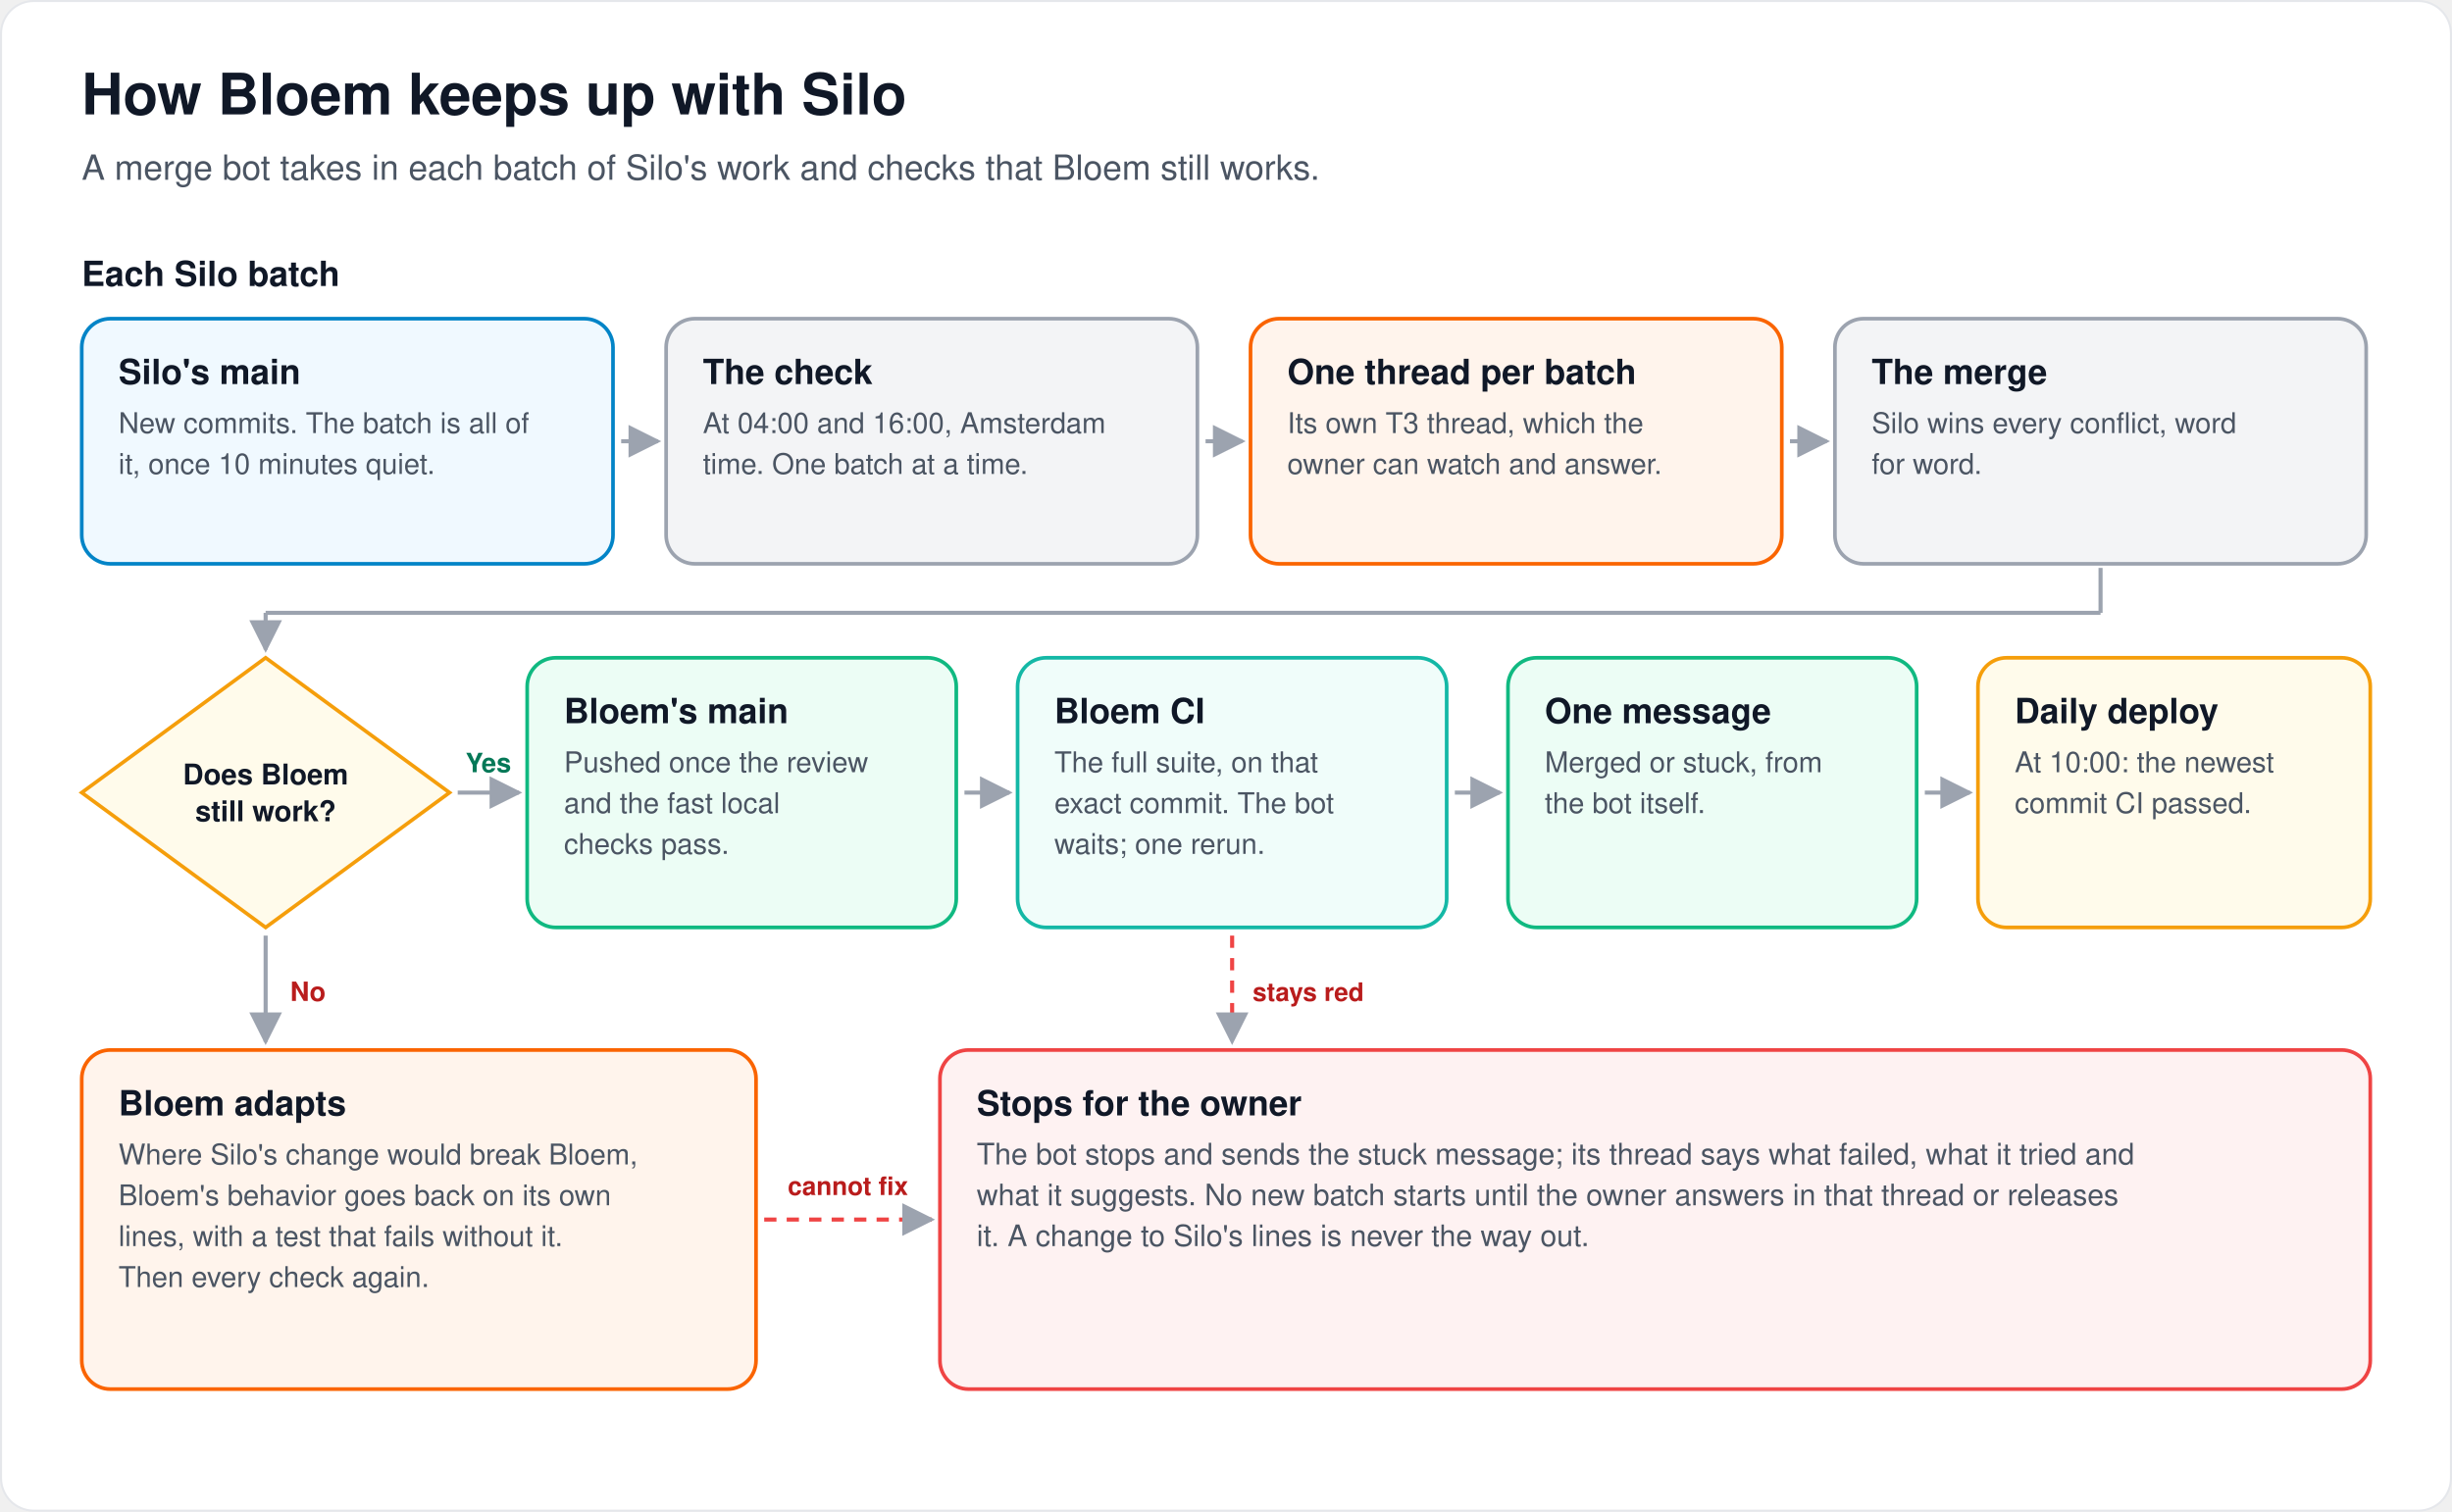
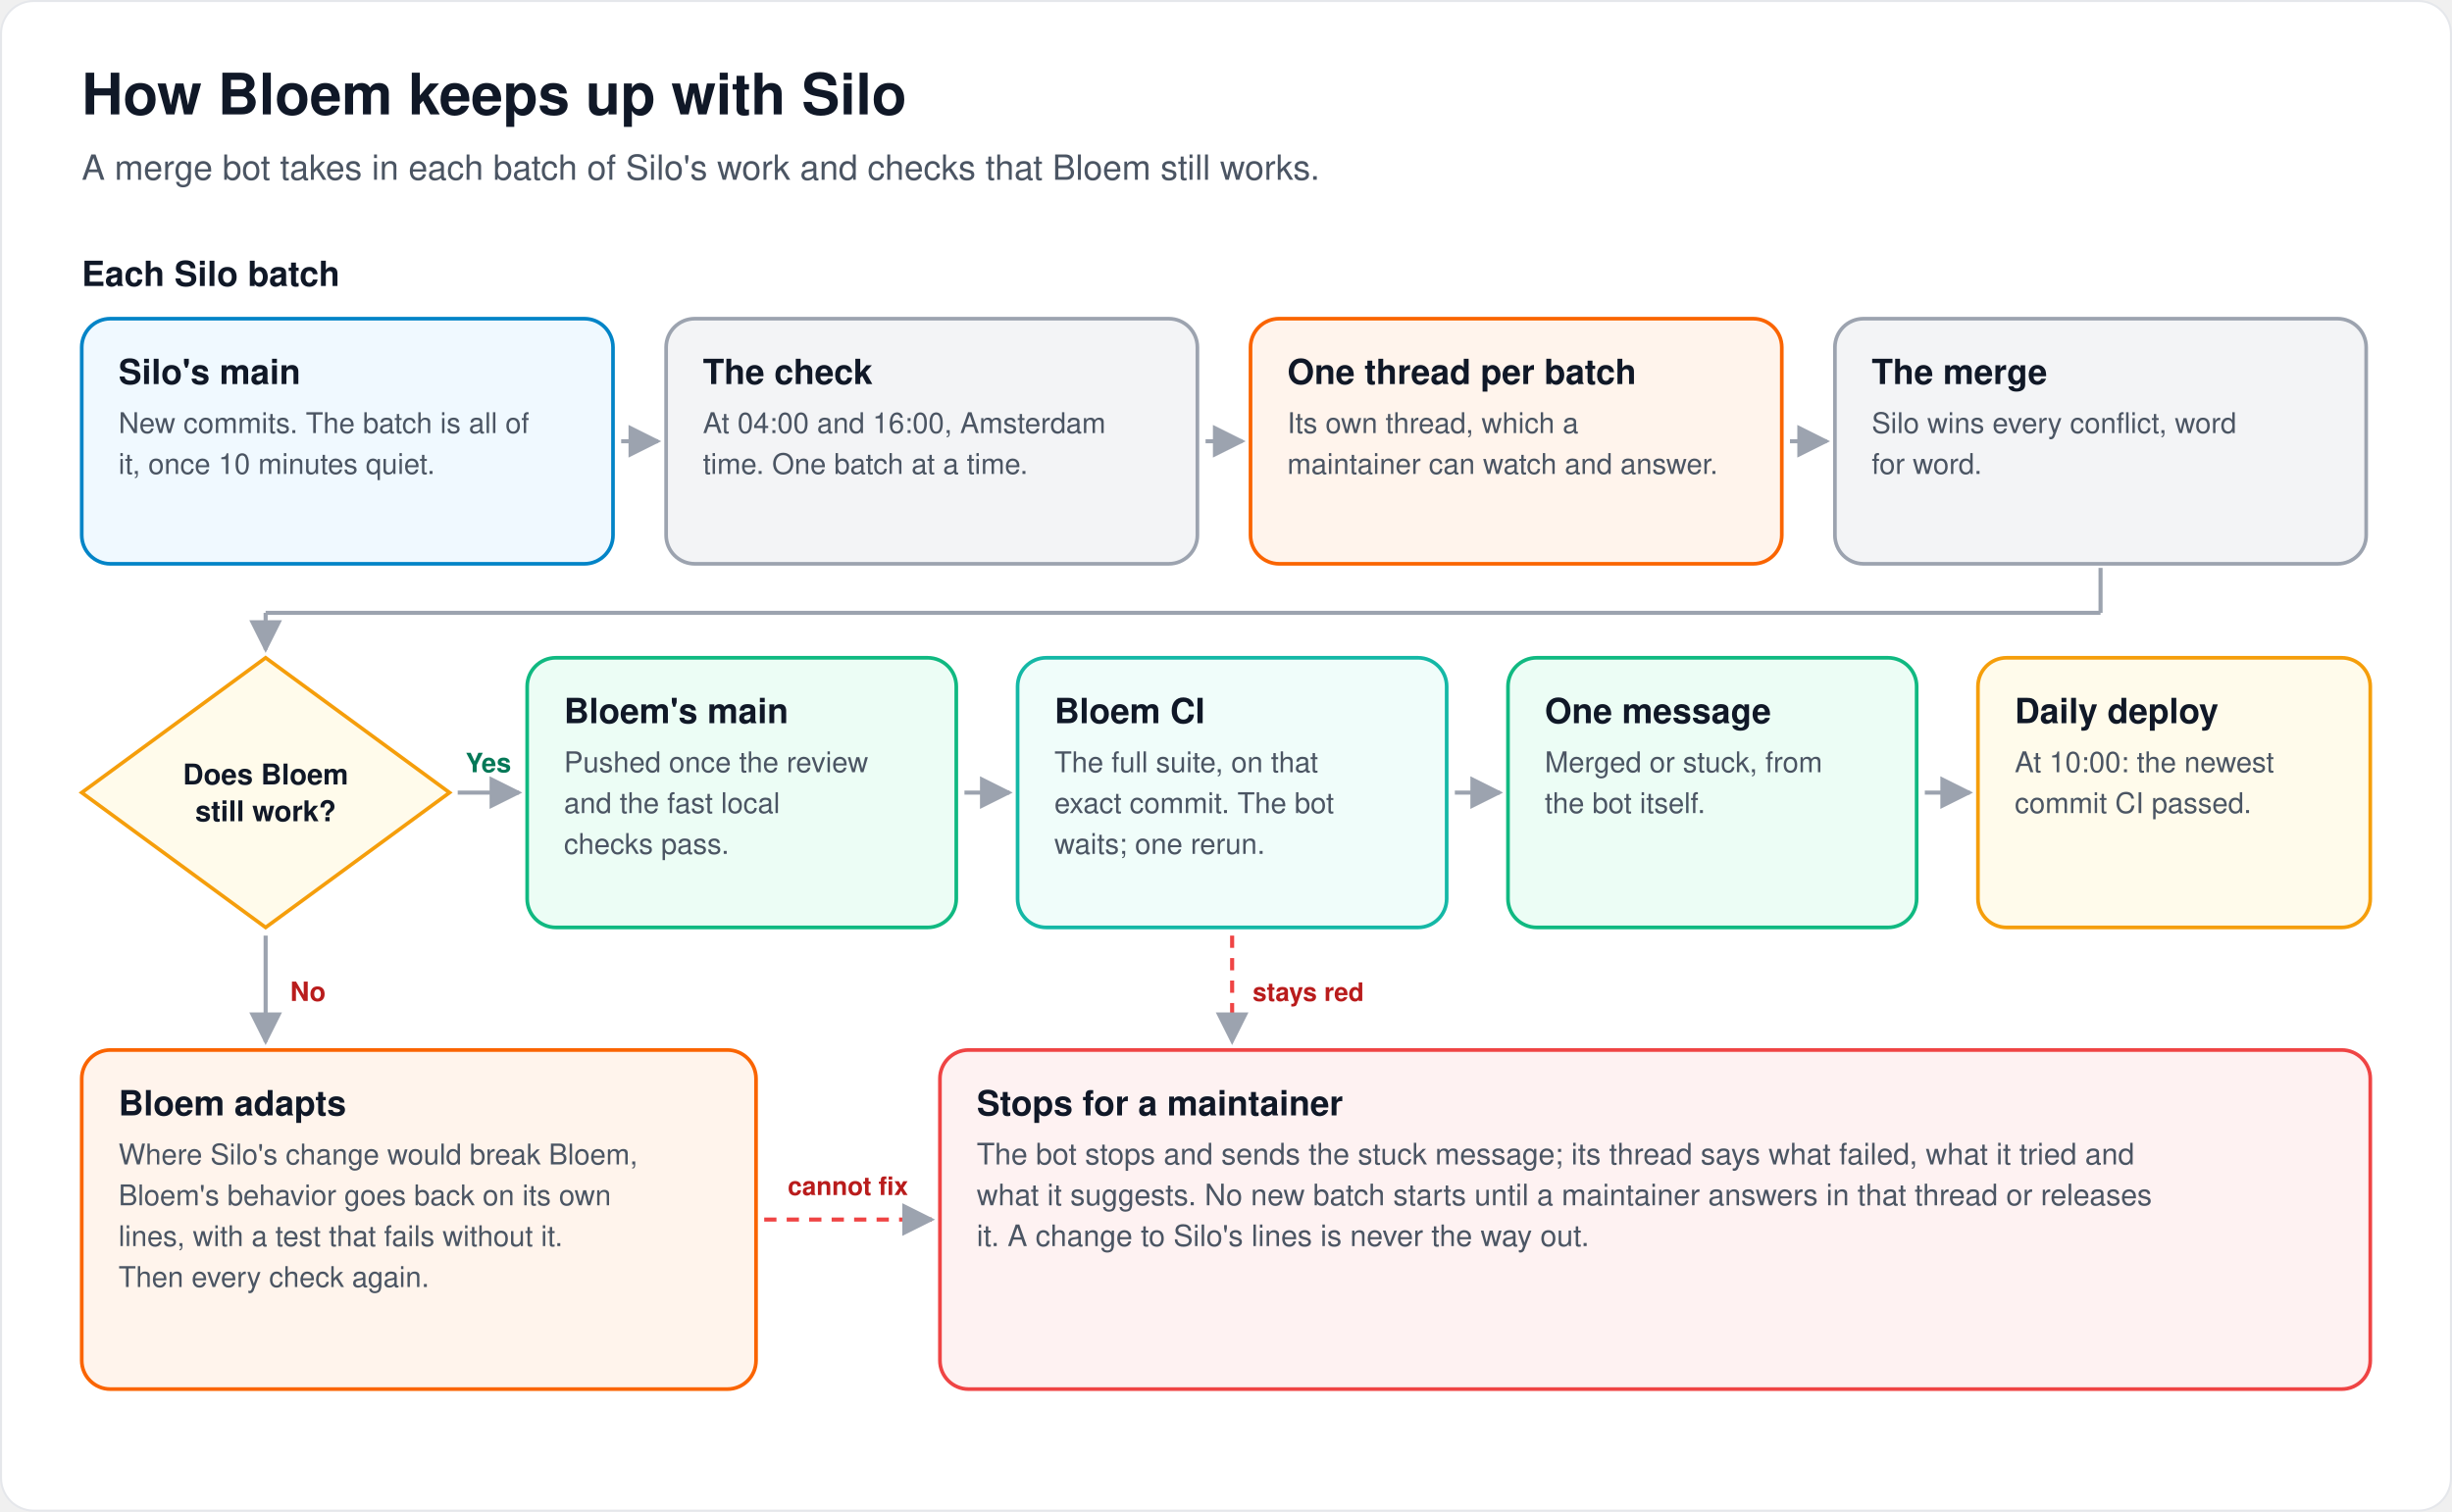
<svg xmlns="http://www.w3.org/2000/svg" width="1200" height="740" viewBox="0 0 1200 740" role="img" aria-labelledby="t d" font-family="'Segoe UI', 'Helvetica Neue', Helvetica, Arial, sans-serif">
  <defs>
    <marker id="arrow" viewBox="0 0 10 10" refX="9" refY="5" markerWidth="8" markerHeight="8" orient="auto-start-reverse">
      <path d="M0,0 L10,5 L0,10 z" fill="#9CA3AF" />
    </marker>
  </defs>
  <rect x="0.5" y="0.5" width="1199" height="739" rx="16" fill="#FFFFFF" stroke="#E5E7EB" />
  <text x="40" y="56" font-size="28" font-weight="700" fill="#101827" text-anchor="start">How Bloem keeps up with Silo</text>
  <text x="40" y="88" font-size="17" font-weight="normal" fill="#4B5563" text-anchor="start">A merge bot takes in each batch of Silo's work and checks that Bloem still works.</text>
  <text x="40" y="140" font-size="17" font-weight="700" fill="#101827" text-anchor="start">Each Silo batch</text>
  <rect x="40" y="156" width="260" height="120" rx="14" fill="#F0F9FF" stroke="#0284C7" stroke-width="1.8" />
  <text x="58" y="188" font-size="17" font-weight="700" fill="#101827" text-anchor="start">Silo's main</text>
  <text x="58" y="212" font-size="14" font-weight="normal" fill="#4B5563" text-anchor="start">New commits. The batch is all of</text>
  <text x="58" y="232" font-size="14" font-weight="normal" fill="#4B5563" text-anchor="start">it, once 10 minutes quiet.</text>
  <line x1="304" y1="216" x2="322" y2="216" stroke="#9CA3AF" stroke-width="2" marker-end="url(#arrow)" />
  <rect x="326" y="156" width="260" height="120" rx="14" fill="#F3F4F6" stroke="#9CA3AF" stroke-width="1.8" />
  <text x="344" y="188" font-size="17" font-weight="700" fill="#101827" text-anchor="start">The check</text>
  <text x="344" y="212" font-size="14" font-weight="normal" fill="#4B5563" text-anchor="start">At 04:00 and 16:00, Amsterdam</text>
  <text x="344" y="232" font-size="14" font-weight="normal" fill="#4B5563" text-anchor="start">time. One batch at a time.</text>
  <line x1="590" y1="216" x2="608" y2="216" stroke="#9CA3AF" stroke-width="2" marker-end="url(#arrow)" />
  <rect x="612" y="156" width="260" height="120" rx="14" fill="#FFF4EC" stroke="#FA6400" stroke-width="1.8" />
  <text x="630" y="188" font-size="17" font-weight="700" fill="#101827" text-anchor="start">One thread per batch</text>
-   <text x="630" y="212" font-size="14" font-weight="normal" fill="#4B5563" text-anchor="start">Its own T3 thread, which the</text>
-   <text x="630" y="232" font-size="14" font-weight="normal" fill="#4B5563" text-anchor="start">owner can watch and answer.</text>
+   <text x="630" y="212" font-size="14" font-weight="normal" fill="#4B5563" text-anchor="start">Its own thread, which a</text>
+   <text x="630" y="232" font-size="14" font-weight="normal" fill="#4B5563" text-anchor="start">maintainer can watch and answer.</text>
  <line x1="876" y1="216" x2="894" y2="216" stroke="#9CA3AF" stroke-width="2" marker-end="url(#arrow)" />
  <rect x="898" y="156" width="260" height="120" rx="14" fill="#F3F4F6" stroke="#9CA3AF" stroke-width="1.8" />
  <text x="916" y="188" font-size="17" font-weight="700" fill="#101827" text-anchor="start">The merge</text>
  <text x="916" y="212" font-size="14" font-weight="normal" fill="#4B5563" text-anchor="start">Silo wins every conflict, word</text>
  <text x="916" y="232" font-size="14" font-weight="normal" fill="#4B5563" text-anchor="start">for word.</text>
  <line x1="1028" y1="278" x2="1028" y2="300" stroke="#9CA3AF" stroke-width="2" />
  <line x1="1028" y1="300" x2="130" y2="300" stroke="#9CA3AF" stroke-width="2" />
  <line x1="130" y1="300" x2="130" y2="318" stroke="#9CA3AF" stroke-width="2" marker-end="url(#arrow)" />
  <path d="M130,322 L220,388 L130,454 L40,388 Z" fill="#FFFBEB" stroke="#F59E0B" stroke-width="1.8" />
  <text x="130" y="384" font-size="14" font-weight="700" fill="#101827" text-anchor="middle">Does Bloem</text>
  <text x="130" y="402" font-size="14" font-weight="700" fill="#101827" text-anchor="middle">still work?</text>
  <line x1="224" y1="388" x2="254" y2="388" stroke="#9CA3AF" stroke-width="2" marker-end="url(#arrow)" />
  <text x="239" y="378" font-size="13" font-weight="700" fill="#047857" text-anchor="middle">Yes</text>
  <rect x="258" y="322" width="210" height="132" rx="14" fill="#ECFDF5" stroke="#10B981" stroke-width="1.8" />
  <text x="276" y="354" font-size="17" font-weight="700" fill="#101827" text-anchor="start">Bloem's main</text>
  <text x="276" y="378" font-size="14" font-weight="normal" fill="#4B5563" text-anchor="start">Pushed once the review</text>
  <text x="276" y="398" font-size="14" font-weight="normal" fill="#4B5563" text-anchor="start">and the fast local</text>
  <text x="276" y="418" font-size="14" font-weight="normal" fill="#4B5563" text-anchor="start">checks pass.</text>
  <line x1="472" y1="388" x2="494" y2="388" stroke="#9CA3AF" stroke-width="2" marker-end="url(#arrow)" />
  <rect x="498" y="322" width="210" height="132" rx="14" fill="#F0FDFA" stroke="#14B8A6" stroke-width="1.8" />
  <text x="516" y="354" font-size="17" font-weight="700" fill="#101827" text-anchor="start">Bloem CI</text>
  <text x="516" y="378" font-size="14" font-weight="normal" fill="#4B5563" text-anchor="start">The full suite, on that</text>
  <text x="516" y="398" font-size="14" font-weight="normal" fill="#4B5563" text-anchor="start">exact commit. The bot</text>
  <text x="516" y="418" font-size="14" font-weight="normal" fill="#4B5563" text-anchor="start">waits; one rerun.</text>
  <line x1="712" y1="388" x2="734" y2="388" stroke="#9CA3AF" stroke-width="2" marker-end="url(#arrow)" />
  <rect x="738" y="322" width="200" height="132" rx="14" fill="#ECFDF5" stroke="#10B981" stroke-width="1.8" />
  <text x="756" y="354" font-size="17" font-weight="700" fill="#101827" text-anchor="start">One message</text>
  <text x="756" y="378" font-size="14" font-weight="normal" fill="#4B5563" text-anchor="start">Merged or stuck, from</text>
  <text x="756" y="398" font-size="14" font-weight="normal" fill="#4B5563" text-anchor="start">the bot itself.</text>
  <line x1="942" y1="388" x2="964" y2="388" stroke="#9CA3AF" stroke-width="2" marker-end="url(#arrow)" />
  <rect x="968" y="322" width="192" height="132" rx="14" fill="#FFFBEB" stroke="#F59E0B" stroke-width="1.8" />
  <text x="986" y="354" font-size="17" font-weight="700" fill="#101827" text-anchor="start">Daily deploy</text>
  <text x="986" y="378" font-size="14" font-weight="normal" fill="#4B5563" text-anchor="start">At 10:00: the newest</text>
  <text x="986" y="398" font-size="14" font-weight="normal" fill="#4B5563" text-anchor="start">commit CI passed.</text>
  <line x1="130" y1="458" x2="130" y2="510" stroke="#9CA3AF" stroke-width="2" marker-end="url(#arrow)" />
  <text x="142" y="490" font-size="13" font-weight="700" fill="#B91C1C" text-anchor="start">No</text>
  <rect x="40" y="514" width="330" height="166" rx="14" fill="#FFF4EC" stroke="#FA6400" stroke-width="1.8" />
  <text x="58" y="546" font-size="17" font-weight="700" fill="#101827" text-anchor="start">Bloem adapts</text>
  <text x="58" y="570" font-size="14" font-weight="normal" fill="#4B5563" text-anchor="start">Where Silo's change would break Bloem,</text>
  <text x="58" y="590" font-size="14" font-weight="normal" fill="#4B5563" text-anchor="start">Bloem's behavior goes back on its own</text>
  <text x="58" y="610" font-size="14" font-weight="normal" fill="#4B5563" text-anchor="start">lines, with a test that fails without it.</text>
  <text x="58" y="630" font-size="14" font-weight="normal" fill="#4B5563" text-anchor="start">Then every check again.</text>
  <line x1="374" y1="597" x2="456" y2="597" stroke="#EF4444" stroke-width="2" stroke-dasharray="6 5" marker-end="url(#arrow)" />
  <text x="415" y="585" font-size="12.5" font-weight="700" fill="#B91C1C" text-anchor="middle">cannot fix</text>
  <line x1="603.0" y1="458" x2="603.0" y2="510" stroke="#EF4444" stroke-width="2" stroke-dasharray="6 5" marker-end="url(#arrow)" />
  <text x="613.0" y="490" font-size="12.5" font-weight="700" fill="#B91C1C" text-anchor="start">stays red</text>
  <rect x="460" y="514" width="700" height="166" rx="14" fill="#FEF2F2" stroke="#EF4444" stroke-width="1.8" />
-   <text x="478" y="546" font-size="17" font-weight="700" fill="#101827" text-anchor="start">Stops for the owner</text>
+   <text x="478" y="546" font-size="17" font-weight="700" fill="#101827" text-anchor="start">Stops for a maintainer</text>
  <text x="478" y="570" font-size="14.5" font-weight="normal" fill="#4B5563" text-anchor="start">The bot stops and sends the stuck message; its thread says what failed, what it tried and</text>
-   <text x="478" y="590" font-size="14.5" font-weight="normal" fill="#4B5563" text-anchor="start">what it suggests. No new batch starts until the owner answers in that thread or releases</text>
+   <text x="478" y="590" font-size="14.5" font-weight="normal" fill="#4B5563" text-anchor="start">what it suggests. No new batch starts until a maintainer answers in that thread or releases</text>
  <text x="478" y="610" font-size="14.5" font-weight="normal" fill="#4B5563" text-anchor="start">it. A change to Silo's lines is never the way out.</text>
</svg>
